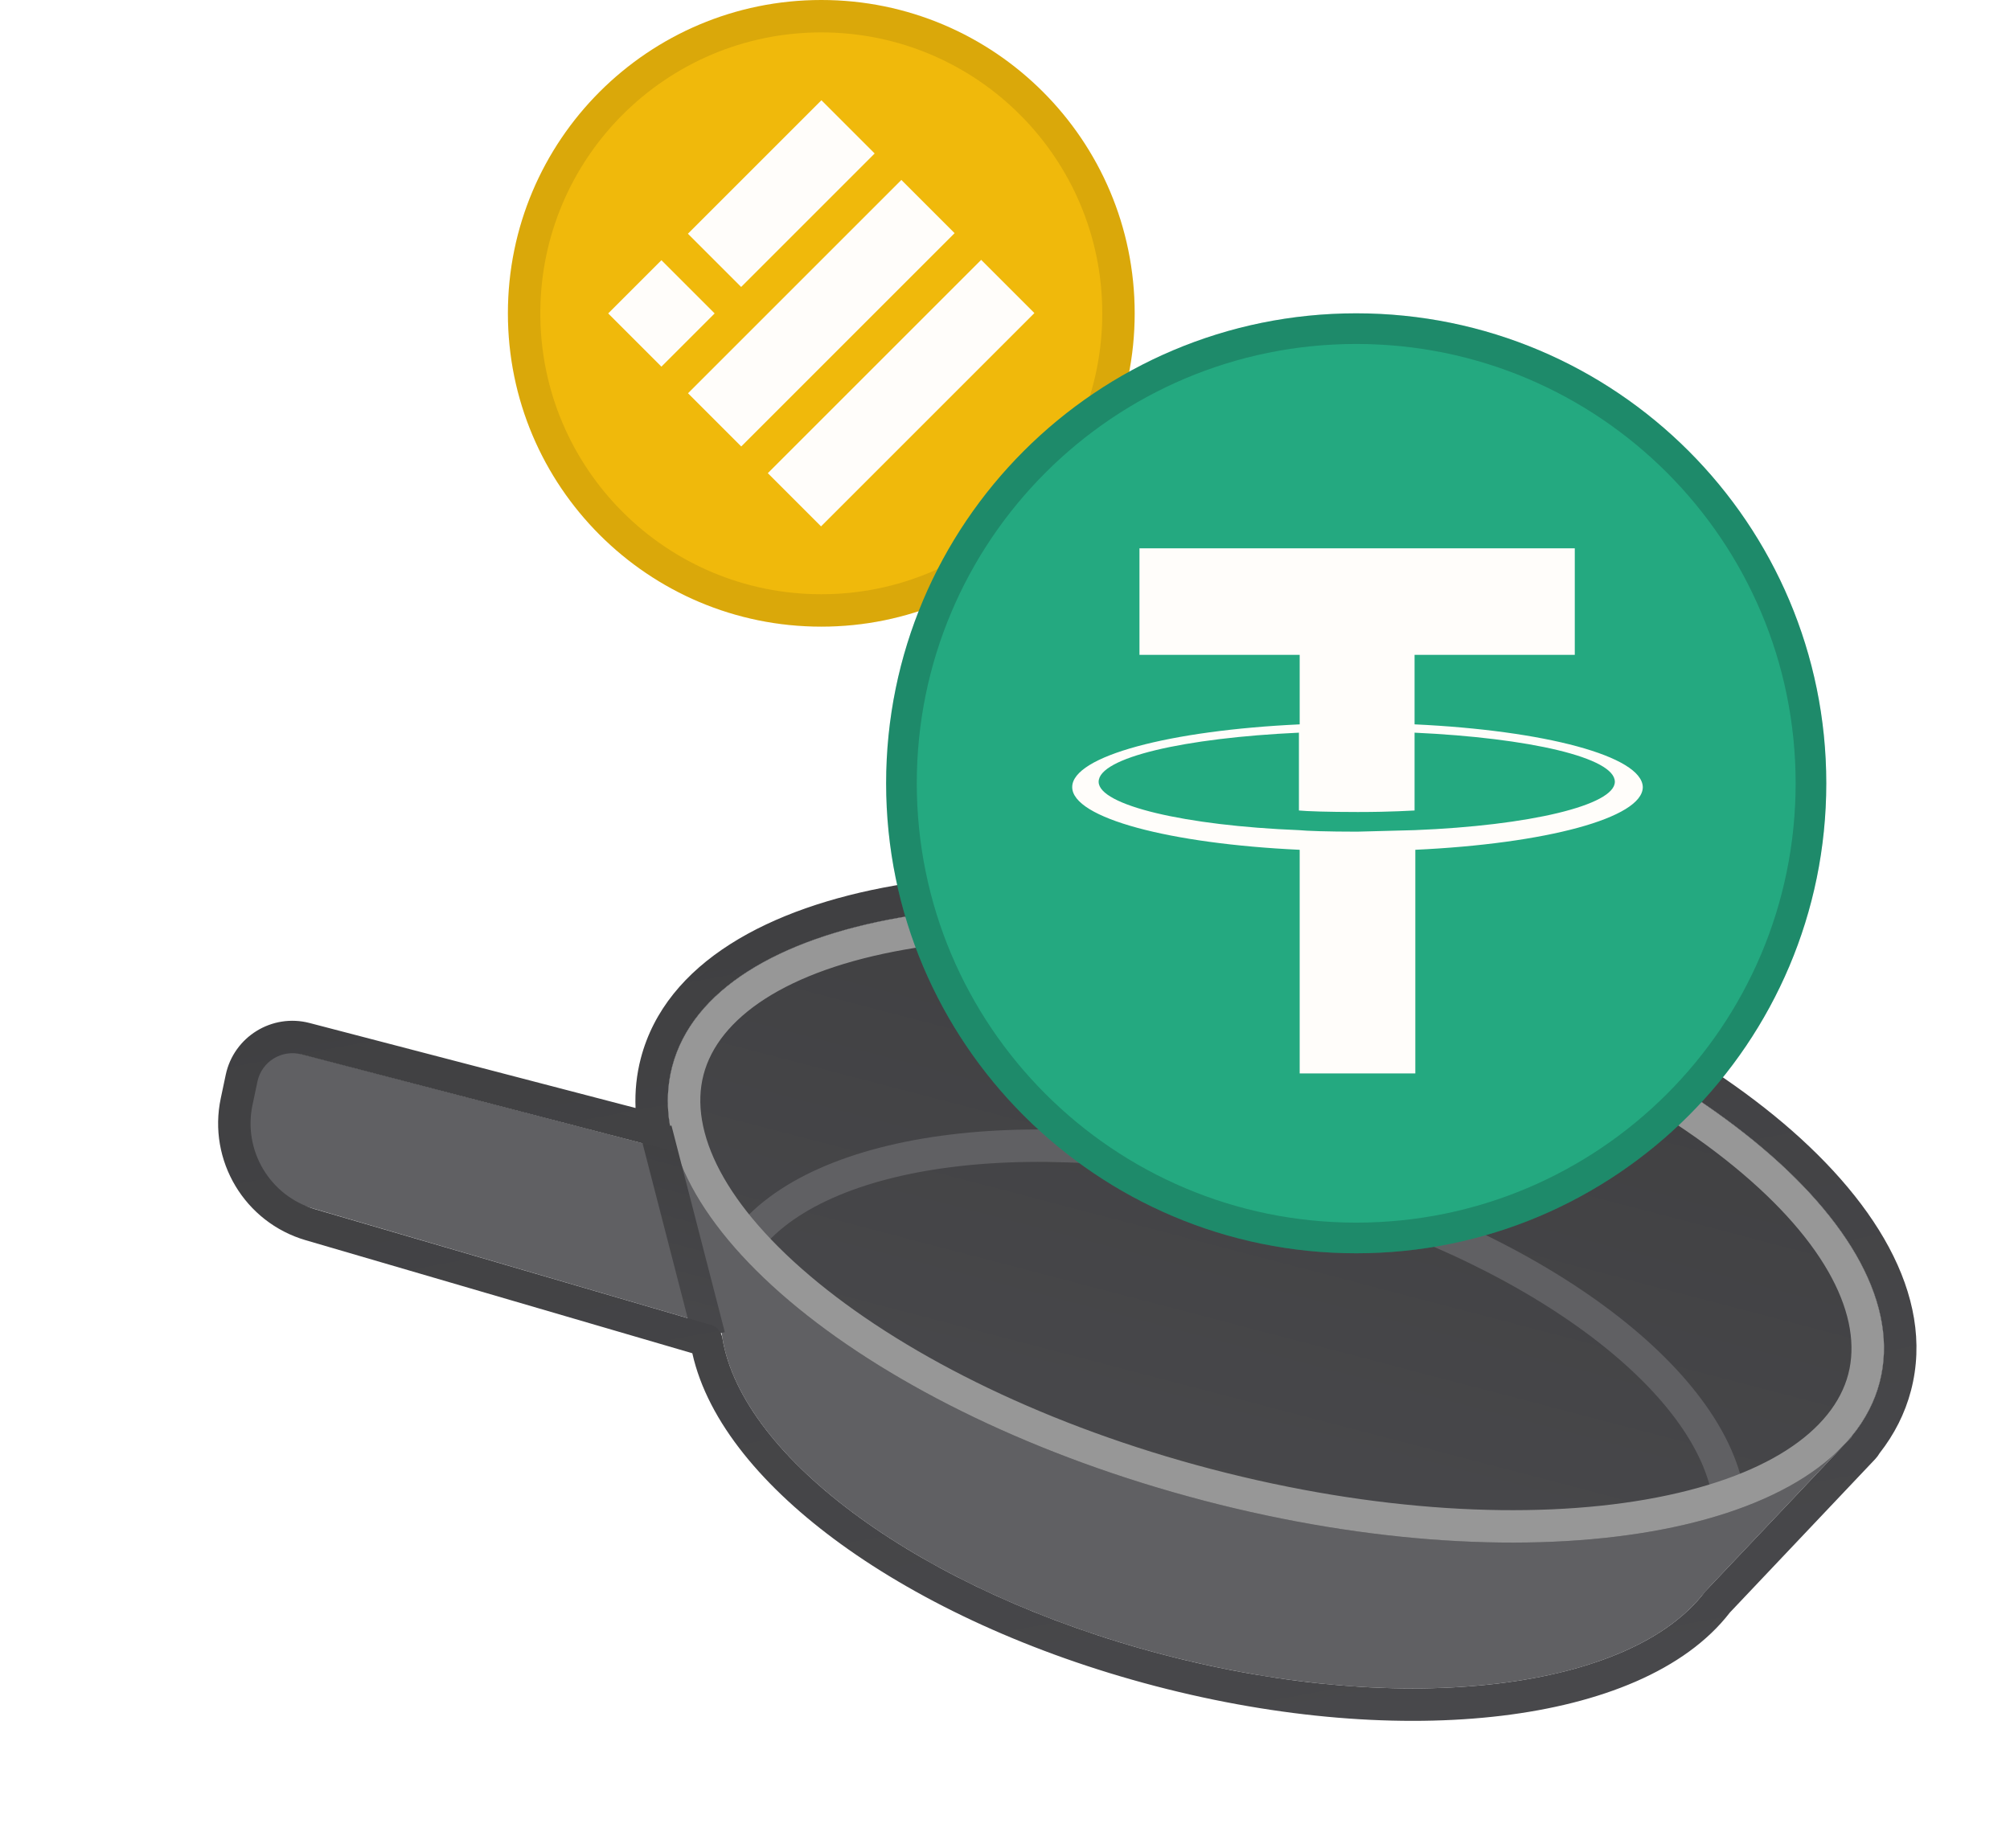
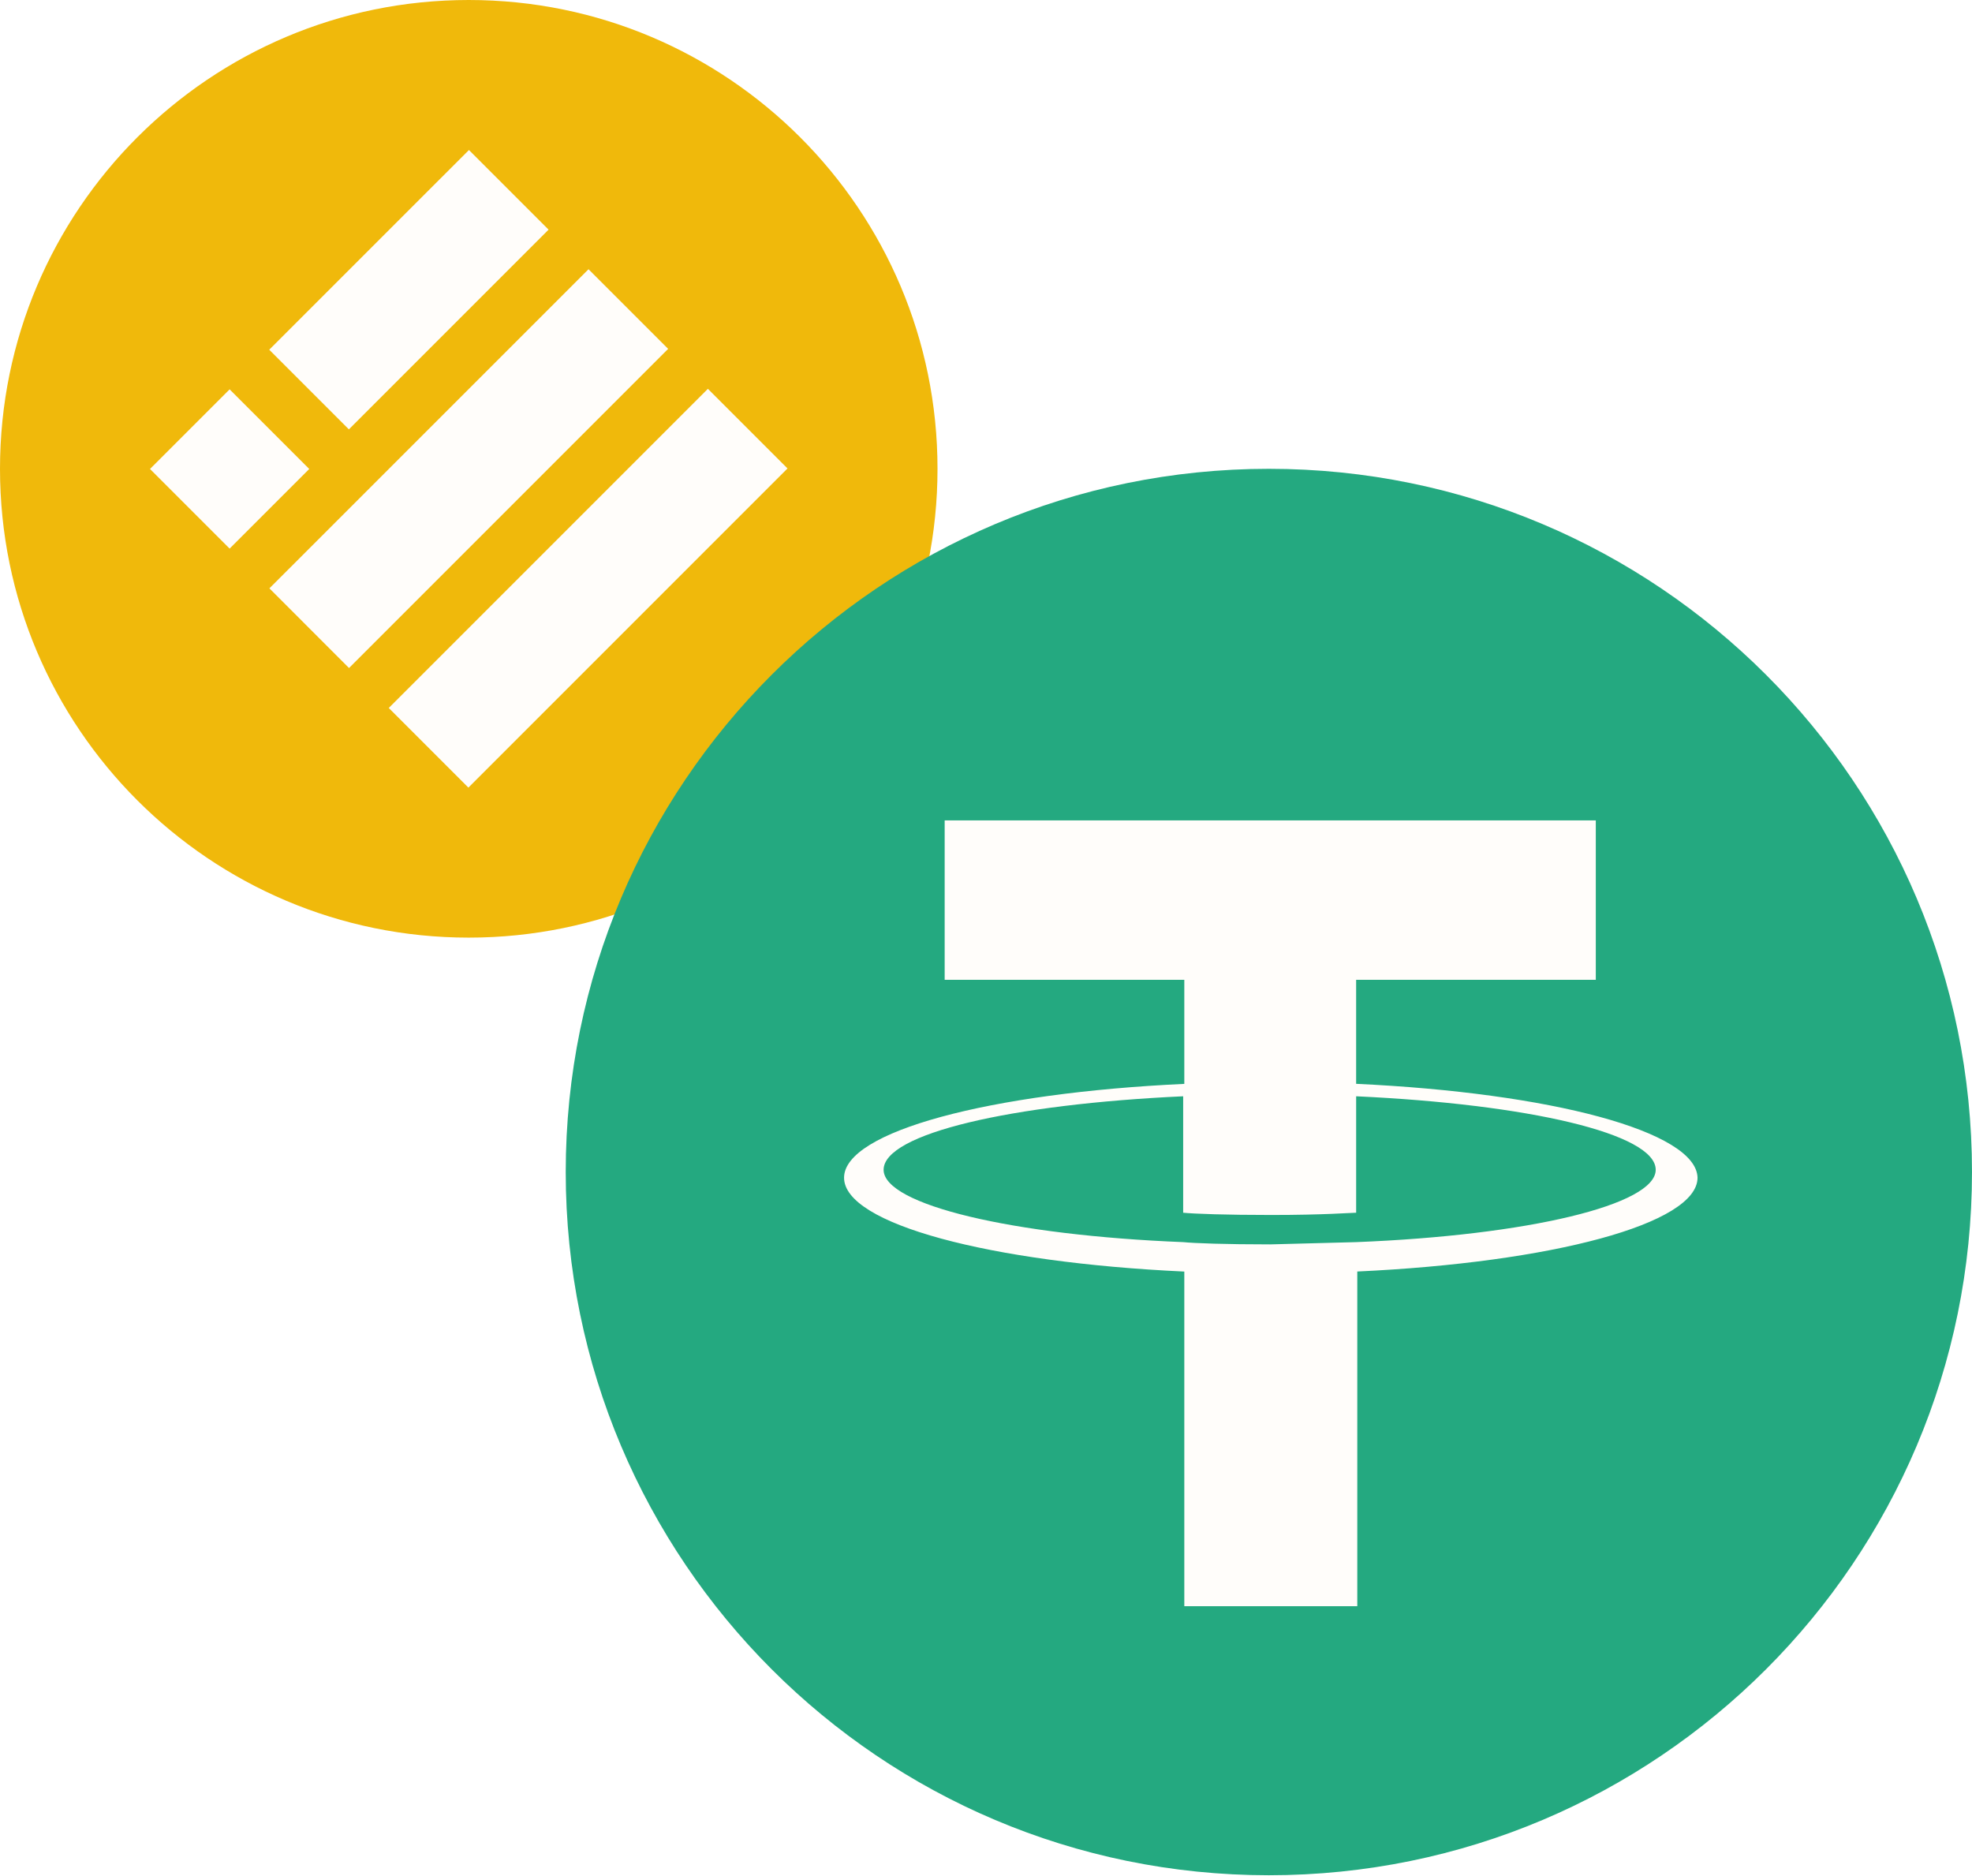
- <svg xmlns="http://www.w3.org/2000/svg" width="186" height="171" fill="none">
-   <g fill="#606063">
-     <path d="M67.045 119.028c-3.178 12.144 15 27.421 40.602 34.121s48.934 2.287 52.112-9.858-15-27.421-40.602-34.122-48.934-2.286-52.112 9.859z" />
-     <path d="M155.924 149.273l15.422-16.285-109.354-28.619 5.721 21.818 88.211 23.086z" />
-     <path d="M68.934 108.293L27.073 97.338c-1.815-.475-3.66.654-4.063 2.486l-.468 2.129a8.26 8.26 0 0 0 5.746 9.7l41.812 12.239-1.166-15.599z" />
+ <svg xmlns="http://www.w3.org/2000/svg" width="149.345" height="142" viewBox="0 0 149.345 142">
+   <g id="usdt-busd" transform="translate(-32.328 12)">
+     <circle id="타원_16" data-name="타원 16" cx="35.5" cy="35.5" r="35.5" transform="translate(32.328 -12)" fill="#f0b90b" />
+     <path id="패스_501" data-name="패스 501" d="M65.312,24.4,80.435,9.28l6.03,6.03L71.342,30.433l-6.03-6.03Zm.011,18.072L89.491,18.307l6.03,6.03L71.353,48.505ZM98.53,27.363,74.362,51.53l6.03,6.03L104.56,33.392l-6.03-6.03ZM56.28,33.432l6.03-6.03,6.03,6.03-6.03,6.03Z" transform="translate(-12.592 -9.92)" fill="#fffdfa" fill-rule="evenodd" />
+     <path id="패스_502" data-name="패스 502" d="M135.25,135.5A53.25,53.25,0,1,0,82,82.25,53.251,53.251,0,0,0,135.25,135.5Z" transform="translate(-6.828 -5.5)" fill="#24a980" />
+     <path id="패스_503" data-name="패스 503" d="M138,82.683l-6.506.171c-3.425,0-5.736-.086-6.593-.171-12.927-.514-22.687-2.825-22.687-5.479,0-2.74,9.674-4.965,22.687-5.565v8.817c.857.086,3.254.171,6.678.171,4.024,0,6.079-.171,6.422-.171V71.639c13.013.6,22.687,2.825,22.687,5.565C160.688,79.858,151.014,82.169,138,82.683ZM138,70.7V62.821H156.15V50.75H106.838V62.821h18.149V70.7c-14.725.684-25.768,3.6-25.768,7.106s11.043,6.421,25.768,7.106V110.25h13.1V84.908c14.724-.684,25.768-3.6,25.768-7.106-.086-3.51-11.129-6.421-25.854-7.106Z" transform="translate(-2.968 -0.625)" fill="#fffdfa" />
  </g>
-   <path fill="url(#A)" d="M62.203 98.71c-3.694 14.114 18.324 32.101 49.178 40.176s58.86 3.178 62.554-10.936-18.324-32.101-49.178-40.176-58.861-3.179-62.554 10.935z" />
-   <g fill-rule="evenodd">
-     <path fill="#606063" d="M146.673 123.286c7.098 5.22 11.246 10.866 11.865 15.871l2.978-.368c-.772-6.238-5.737-12.531-13.066-17.92-7.389-5.435-17.439-10.148-28.913-13.151s-22.544-3.817-31.649-2.699c-9.029 1.109-16.44 4.163-20.168 9.223l2.415 1.779c2.992-4.06 9.373-6.95 18.119-8.024 8.67-1.064 19.354-.299 30.523 2.624s20.859 7.49 27.896 12.665z" />
-     <path fill="#979797" d="M75.734 118.739c-8.721-7.124-11.998-14.041-10.629-19.27s7.614-9.654 18.706-11.593c10.807-1.889 25.078-1.154 40.186 2.8s27.911 10.304 36.406 17.245c8.721 7.124 11.998 14.041 10.63 19.27s-7.614 9.653-18.707 11.593c-10.806 1.889-25.078 1.153-40.186-2.8s-27.91-10.304-36.406-17.245zm35.647 20.147c-30.854-8.075-52.872-26.062-49.178-40.176s31.7-19.01 62.554-10.935 52.872 26.062 49.178 40.176-31.7 19.01-62.554 10.936z" />
-     <path fill="url(#B)" d="M64.167 124.049l-4.937-19.123 2.905-.75 4.937 19.123-2.905.75z" />
-     <path fill="url(#C)" d="M62.469 106.189l-.128-.443-.202-.817-.142-.54c.022-.012.03-.019.028-.027l-.004-.025-.12-.794-.022-.191c-.072-.663-.096-1.321-.071-1.974.035-.903.166-1.793.395-2.668 3.694-14.114 31.7-19.01 62.555-10.936s52.872 26.062 49.178 40.176a12.4 12.4 0 0 1-.963 2.519 13.7 13.7 0 0 1-1.635 2.476l-.016.019c.011.02.014.025.015.029l-.611.651-12.932 13.655c-6.807 9.031-27.596 11.752-50.146 5.85-22.302-5.837-38.971-18.182-40.797-29.295-.093-.569-.484-1.054-1.037-1.215L29.127 111.91a8.26 8.26 0 0 1-5.762-9.635l.459-2.172c.39-1.845 2.242-2.99 4.066-2.514l34.249 8.931a.27.27 0 0 0 .331-.331zm-3.657-3.636c-.064-1.544.091-3.085.488-4.603 2.325-8.885 11.93-13.965 23.478-15.984 11.834-2.069 26.992-1.215 42.738 2.906s29.38 10.802 38.683 18.402c9.078 7.417 14.963 16.551 12.638 25.436-.557 2.129-1.552 4.064-2.901 5.789a3.08 3.08 0 0 1-.425.566l-13.429 14.181c-4.171 5.406-12.026 8.46-21.098 9.556-9.3 1.124-20.517.28-32.096-2.751-11.453-2.997-21.548-7.685-29.079-13.141-7.079-5.13-12.321-11.262-13.743-17.657l-35.782-10.464a11.26 11.26 0 0 1-7.855-13.134l.459-2.173c.744-3.519 4.277-5.704 7.758-4.796l30.165 7.867z" />
-   </g>
-   <circle cx="76" cy="29" r="29" fill="#f0b90b" />
-   <path fill="#fffdfa" fill-rule="evenodd" d="M63.658 21.634L76.012 9.28l4.926 4.926L68.584 26.56l-4.926-4.926zm.009 14.763L83.41 16.654l4.926 4.926-19.743 19.743-4.926-4.926zm27.127-12.345L71.051 43.794l4.926 4.926L95.72 28.977l-4.926-4.926zM56.28 29.01l4.926-4.926 4.926 4.926-4.926 4.926-4.926-4.926z" />
-   <circle cx="76" cy="29" r="27.5" stroke="#191326" stroke-width="3" opacity=".1" style="mix-blend-mode:multiply" />
-   <path fill="#24a980" d="M125.5 116c24.024 0 43.5-19.476 43.5-43.5S149.524 29 125.5 29 82 48.476 82 72.5s19.476 43.5 43.5 43.5z" />
-   <path fill="#fffdfa" d="M130.9 76.836l-5.315.14c-2.798 0-4.686-.07-5.386-.14-10.56-.42-18.533-2.308-18.533-4.476 0-2.238 7.903-4.056 18.533-4.546v7.203c.7.07 2.658.14 5.455.14 3.287 0 4.966-.14 5.246-.14v-7.203c10.63.49 18.533 2.308 18.533 4.546 0 2.168-7.903 4.056-18.533 4.476zm0-9.791v-6.434h14.826V50.75h-40.283v9.861h14.826v6.434c-12.029.559-21.05 2.937-21.05 5.805s9.021 5.245 21.05 5.805v20.701h10.701V78.654c12.028-.559 21.05-2.937 21.05-5.805-.07-2.867-9.091-5.245-21.12-5.805z" />
-   <circle cx="125.5" cy="72.5" r="42.082" stroke="#191326" stroke-width="2.837" opacity=".2" style="mix-blend-mode:multiply" />
-   <defs>
-     <linearGradient id="A" x1="124.757" x2="111.381" y1="87.774" y2="138.886" gradientUnits="userSpaceOnUse">
-       <stop stop-color="#404042" />
-       <stop offset="1" stop-color="#48484b" />
-     </linearGradient>
-     <linearGradient id="B" x1="65.567" x2="60.735" y1="105.096" y2="123.129" gradientUnits="userSpaceOnUse">
-       <stop stop-color="#404042" />
-       <stop offset="1" stop-color="#48484b" />
-     </linearGradient>
-     <linearGradient id="C" x1="92.495" x2="108.09" y1="80.169" y2="164.62" gradientUnits="userSpaceOnUse">
-       <stop stop-color="#404042" />
-       <stop offset="1" stop-color="#48484b" />
-     </linearGradient>
-   </defs>
</svg>
